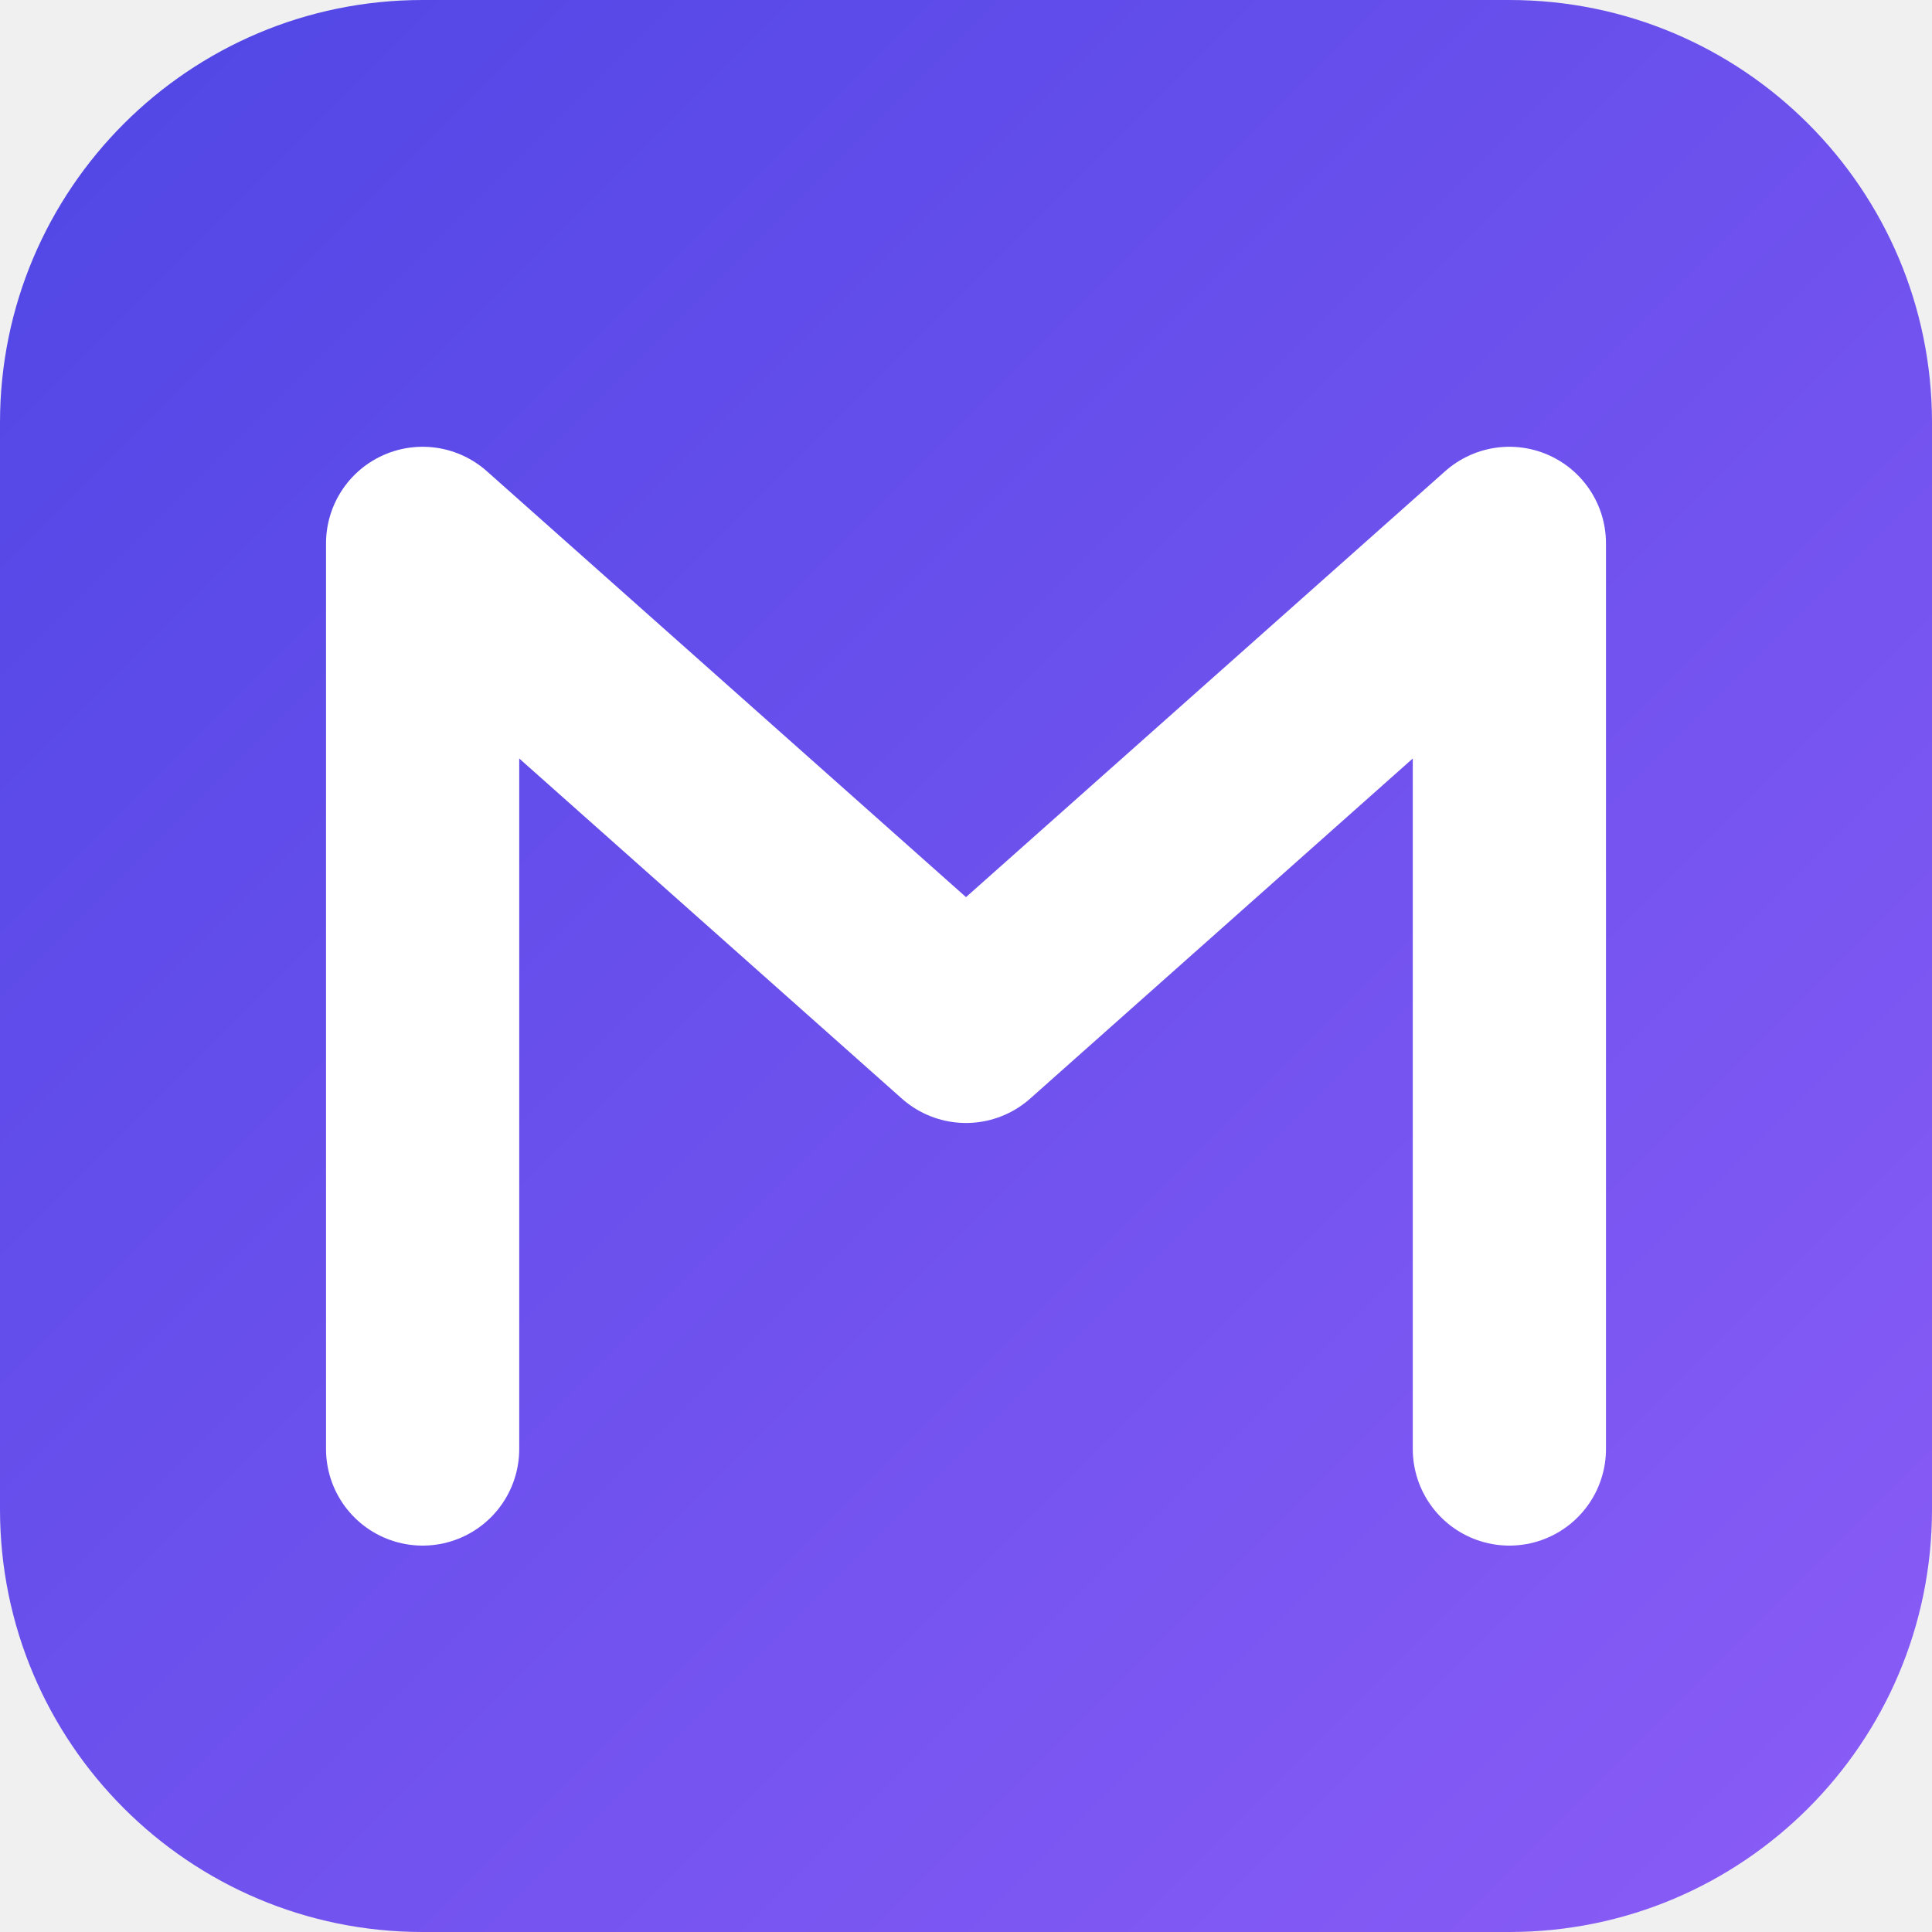
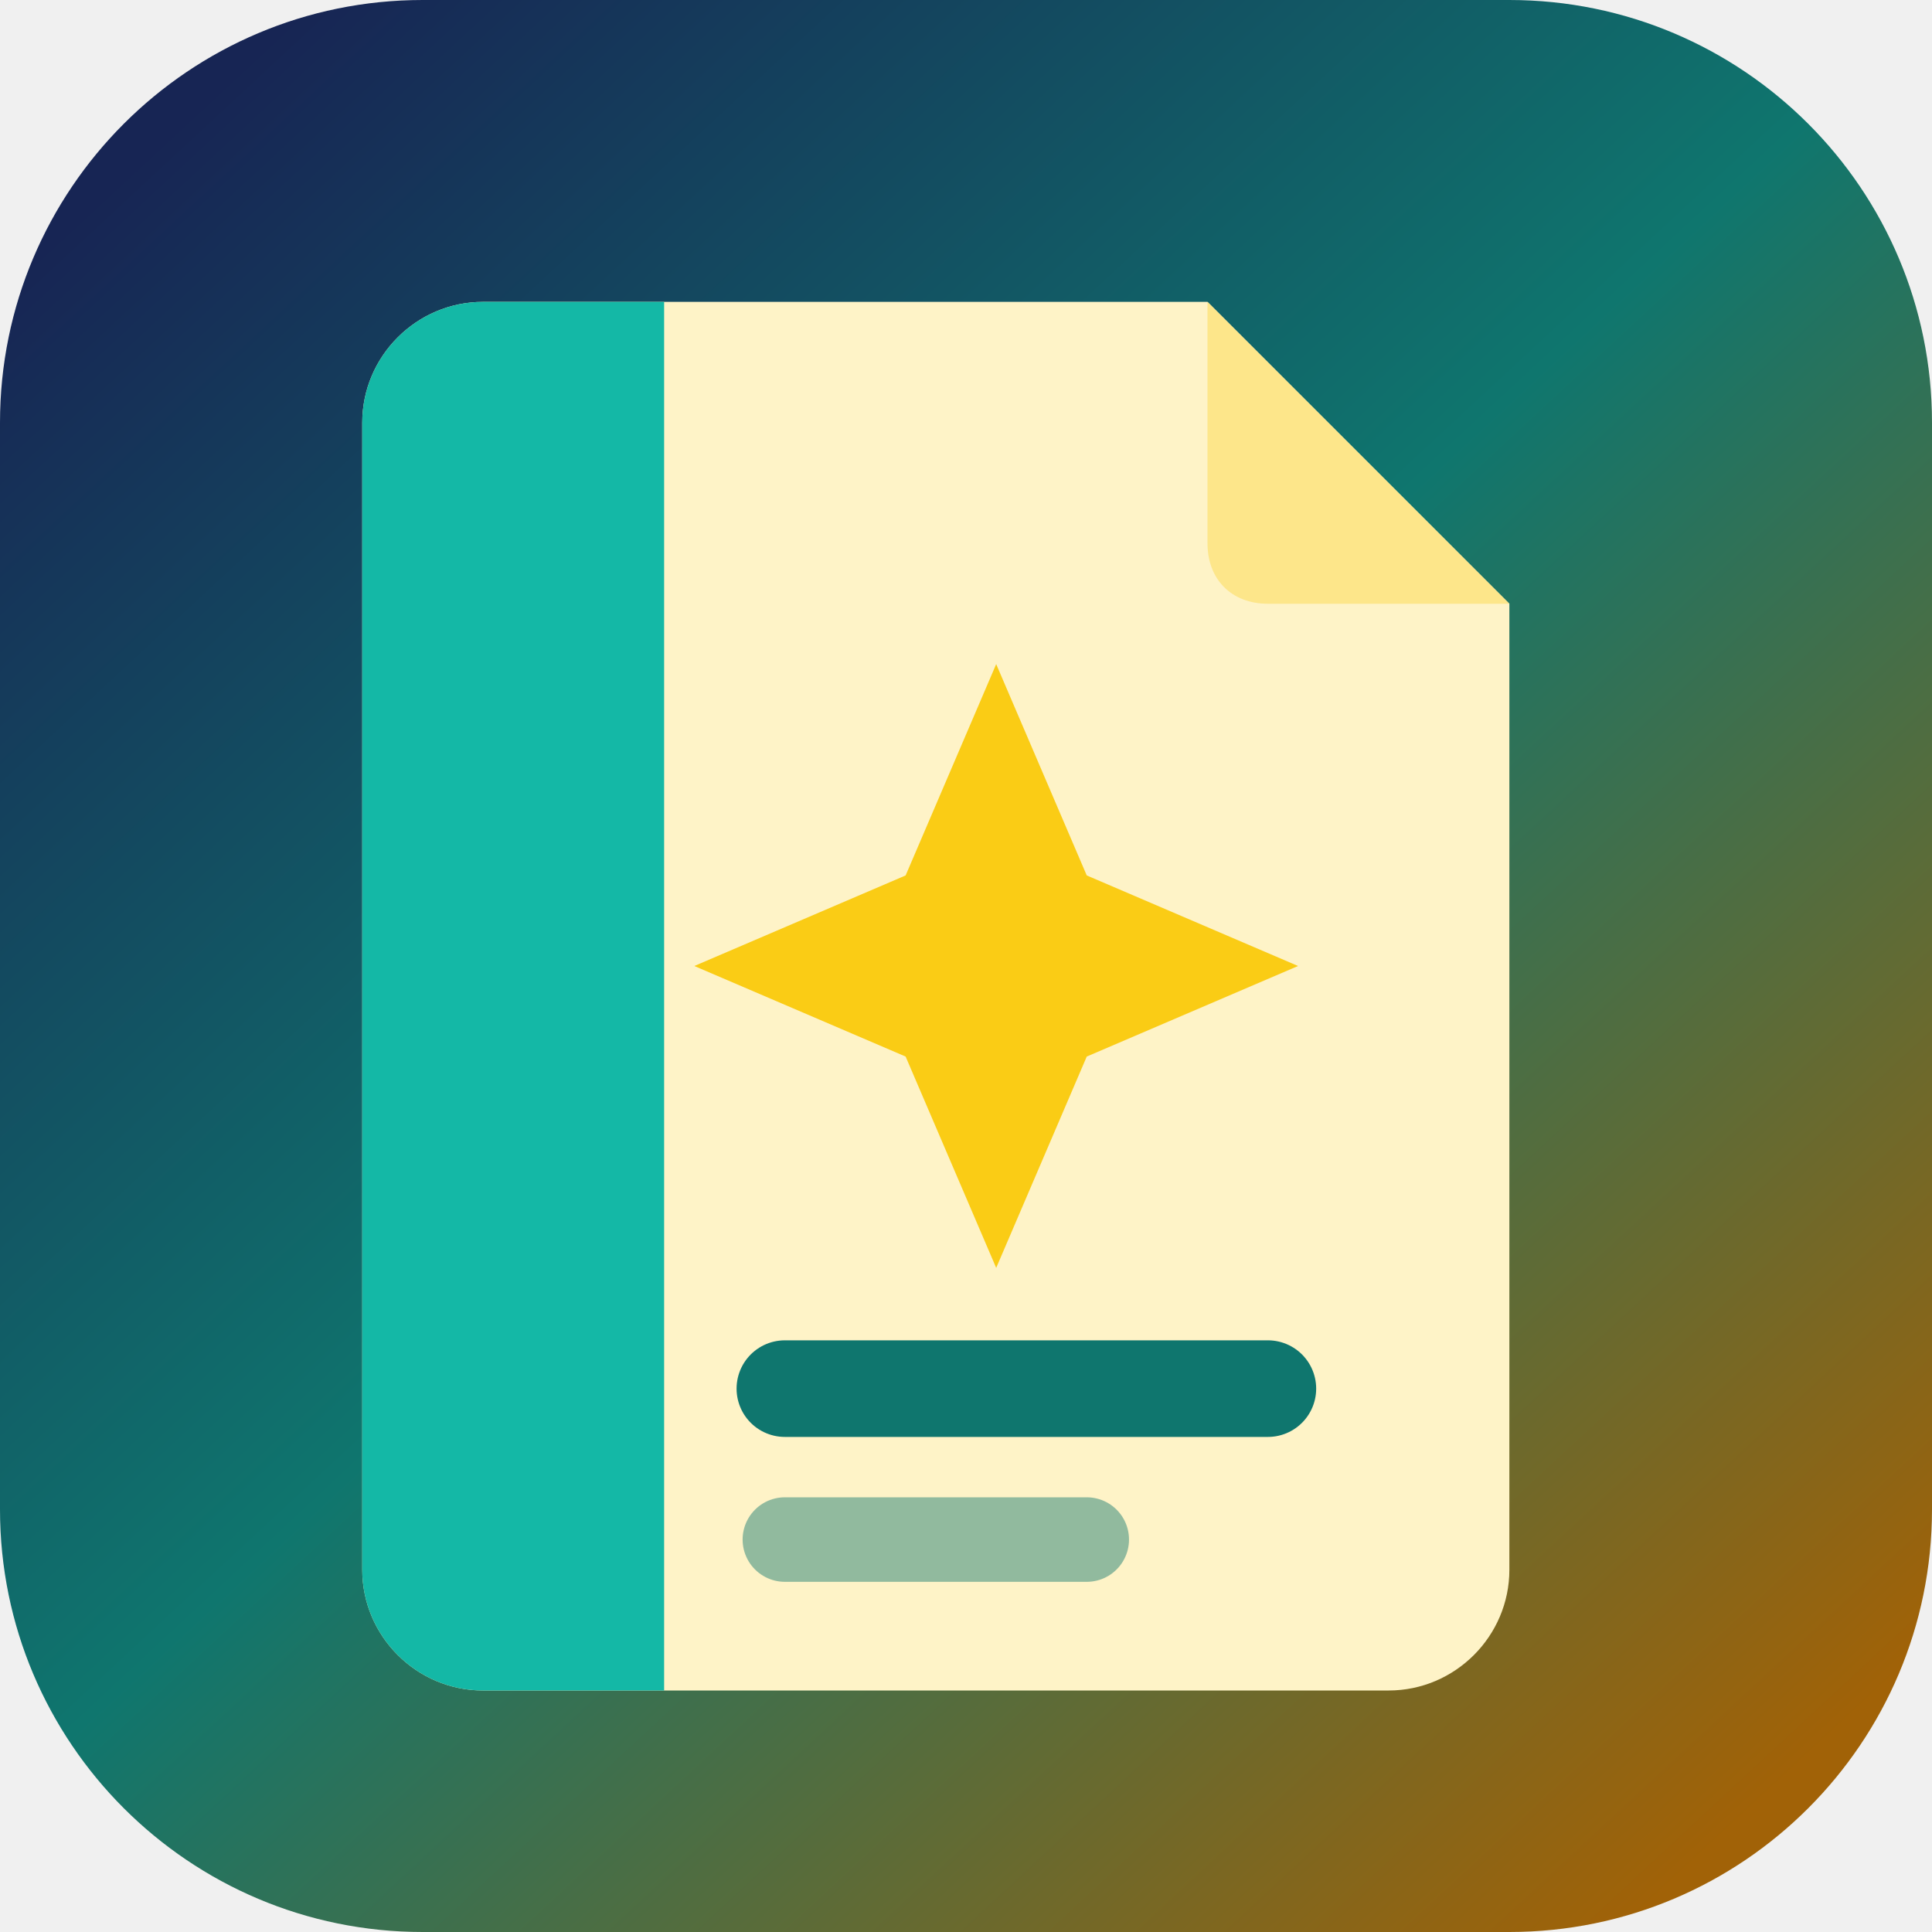
<svg xmlns="http://www.w3.org/2000/svg" viewBox="0 0 32 32">
  <defs>
-     <linearGradient id="bg" x1="0" y1="0" x2="32" y2="32" gradientUnits="userSpaceOnUse">
-       <stop offset="0%" stop-color="#4F46E5" />
-       <stop offset="100%" stop-color="#8B5CF6" />
+     <linearGradient id="bg" x1="3" y1="2" x2="29" y2="30" gradientUnits="userSpaceOnUse">
+       <stop offset="0%" stop-color="#172554" />
+       <stop offset="48%" stop-color="#0F766E" />
+       <stop offset="100%" stop-color="#A16207" />
    </linearGradient>
  </defs>
  <rect width="32" height="32" rx="7" fill="url(#bg)" />
-   <path d="M 7 24 L 7 9 L 16 17 L 25 9 L 25 24" fill="none" stroke="white" stroke-width="3.2" stroke-linecap="round" stroke-linejoin="round" />
+   <path d="M 8 5 H 20 L 25 10 V 26 C 25 27.1 24.1 28 23 28 H 8 C 6.9 28 6 27.1 6 26 V 7 C 6 5.9 6.9 5 8 5 Z" fill="#FEF3C7" />
+   <path d="M 8 5 H 11 V 28 H 8 C 6.9 28 6 27.1 6 26 V 7 C 6 5.9 6.9 5 8 5 Z" fill="#14B8A6" />
+   <path d="M 20 5 V 9 C 20 9.6 20.4 10 21 10 H 25 Z" fill="#FDE68A" />
+   <path d="M 16.5 11 L 18 14.5 L 21.5 16 L 18 17.5 L 16.5 21 L 15 17.5 L 11.5 16 L 15 14.5 Z" fill="#FACC15" />
+   <path d="M 13 23 H 21" stroke="#0F766E" stroke-width="1.6" stroke-linecap="round" />
+   <path d="M 13 25.5 H 18" stroke="#0F766E" stroke-width="1.4" stroke-linecap="round" stroke-opacity="0.45" />
</svg>
